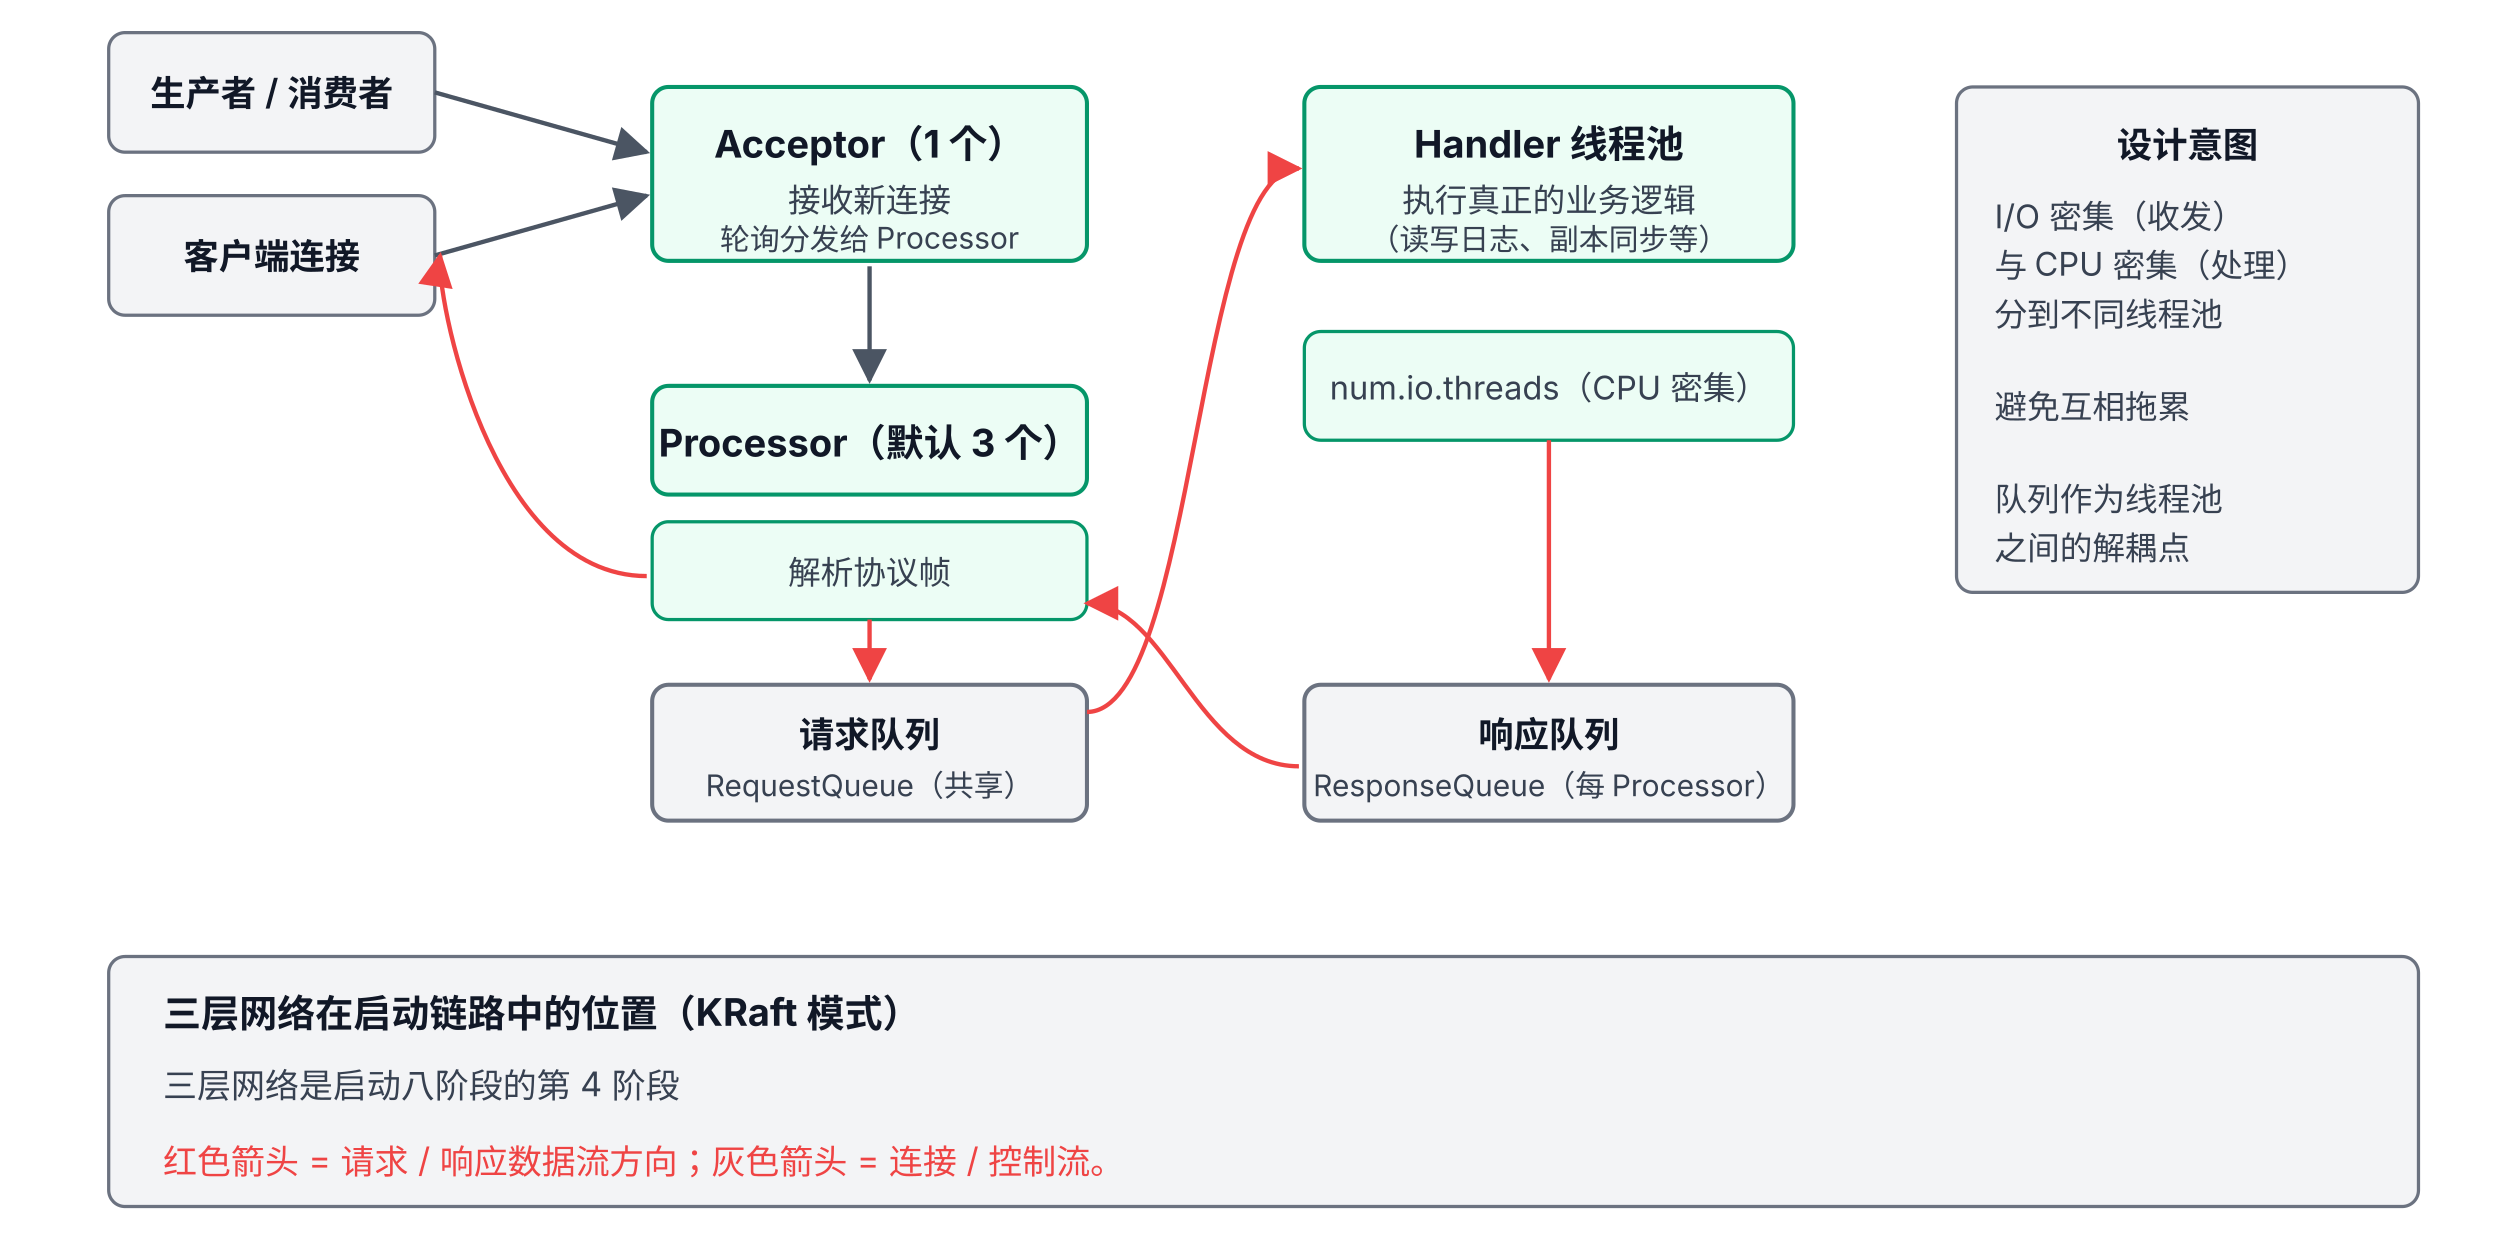
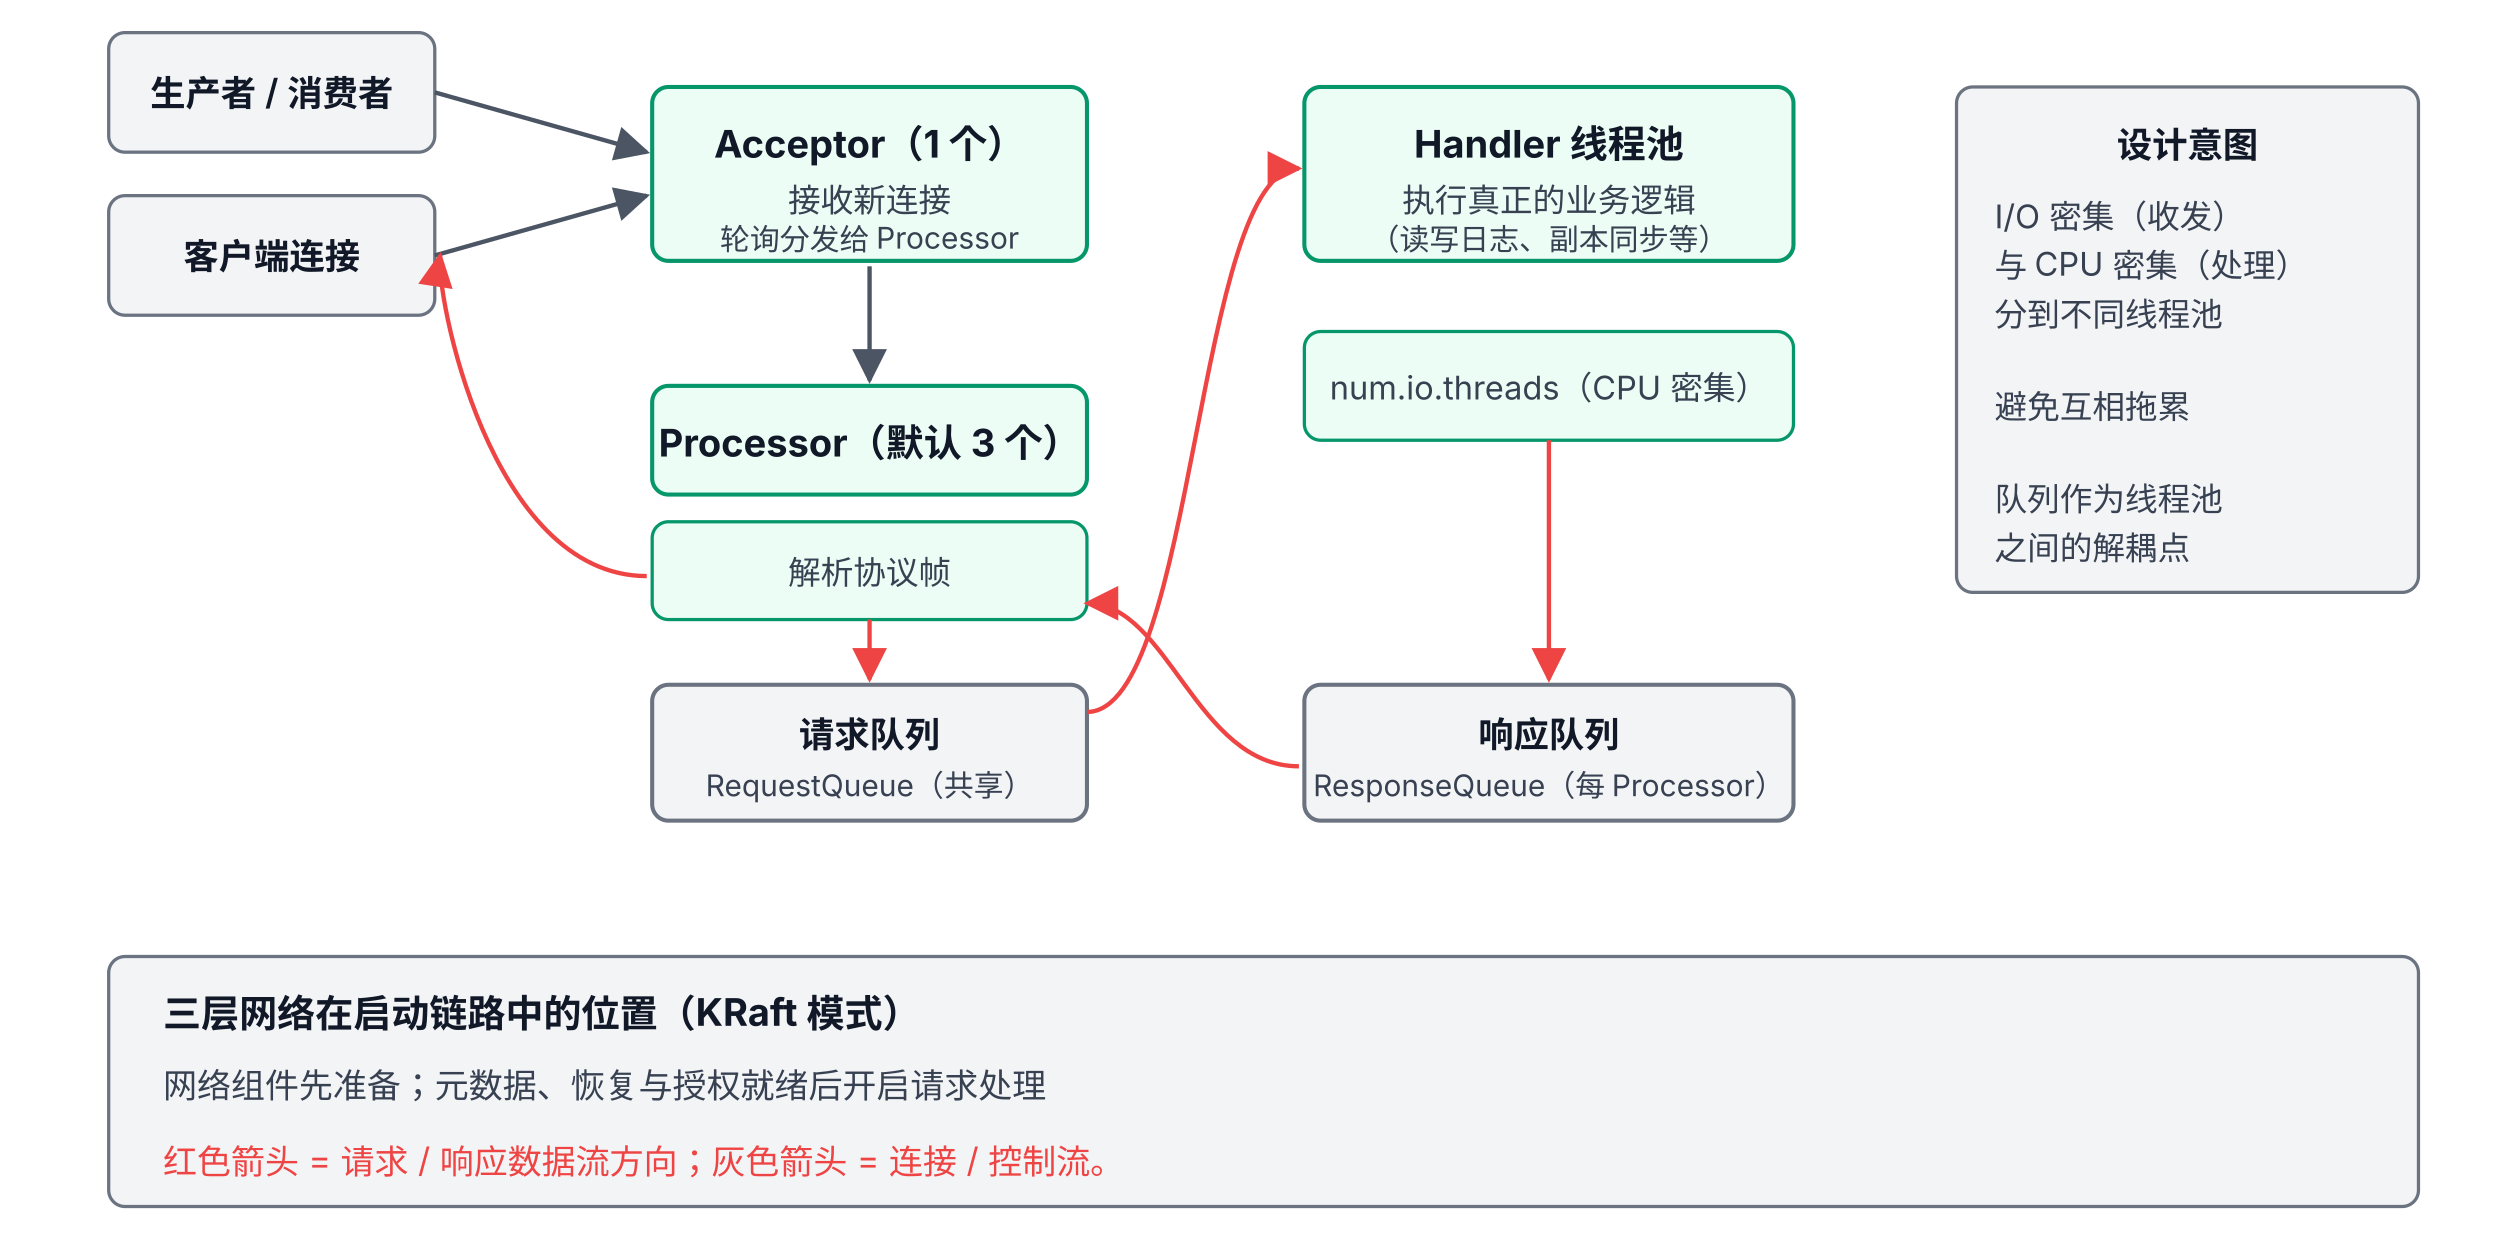
<svg xmlns="http://www.w3.org/2000/svg" viewBox="0 68 920 456" font-family="system-ui, -apple-system, 'PingFang SC', 'Microsoft YaHei', sans-serif">
  <defs>
    <marker id="arrow" viewBox="0 0 10 10" refX="9" refY="5" markerWidth="8" markerHeight="8" orient="auto-start-reverse">
      <path d="M0,0 L10,5 L0,10 z" fill="#4B5563" />
    </marker>
    <marker id="arrowR" viewBox="0 0 10 10" refX="9" refY="5" markerWidth="8" markerHeight="8" orient="auto-start-reverse">
      <path d="M0,0 L10,5 L0,10 z" fill="#EF4444" />
    </marker>
  </defs>
  <rect x="40" y="80" width="120" height="44" rx="6" fill="#F3F4F6" stroke="#6B7280" stroke-width="1.2" />
  <text x="100" y="107" text-anchor="middle" font-size="13" font-weight="600" fill="#111827">生产者 / 消费者</text>
  <rect x="40" y="140" width="120" height="44" rx="6" fill="#F3F4F6" stroke="#6B7280" stroke-width="1.2" />
  <text x="100" y="167" text-anchor="middle" font-size="13" font-weight="600" fill="#111827">客户端连接</text>
  <rect x="240" y="100" width="160" height="64" rx="6" fill="#ECFDF5" stroke="#059669" stroke-width="1.5" />
  <text x="320" y="126" text-anchor="middle" font-size="14" font-weight="700" fill="#111827">Acceptor（1 个）</text>
  <text x="320" y="146" text-anchor="middle" font-size="12" fill="#374151">接收新连接</text>
  <text x="320" y="160" text-anchor="middle" font-size="11" fill="#374151">轮询分发给 Processor</text>
  <path d="M160 102 L238 124" fill="none" stroke="#4B5563" stroke-width="1.6" marker-end="url(#arrow)" />
  <path d="M160 162 L238 140" fill="none" stroke="#4B5563" stroke-width="1.6" marker-end="url(#arrow)" />
  <rect x="240" y="210" width="160" height="40" rx="6" fill="#ECFDF5" stroke="#059669" stroke-width="1.5" />
  <text x="320" y="236" text-anchor="middle" font-size="14" font-weight="700" fill="#111827">Processor（默认 3 个）</text>
  <rect x="240" y="260" width="160" height="36" rx="6" fill="#ECFDF5" stroke="#059669" stroke-width="1.2" />
  <text x="320" y="283" text-anchor="middle" font-size="12" fill="#374151">解析协议帧</text>
  <path d="M320 166 L320 208" fill="none" stroke="#4B5563" stroke-width="1.6" marker-end="url(#arrow)" />
  <rect x="240" y="320" width="160" height="50" rx="6" fill="#F3F4F6" stroke="#6B7280" stroke-width="1.5" />
  <text x="320" y="343" text-anchor="middle" font-size="13" font-weight="700" fill="#111827">请求队列</text>
  <text x="320" y="361" text-anchor="middle" font-size="11" fill="#374151">RequestQueue（共享）</text>
  <path d="M320 296 L320 318" fill="none" stroke="#EF4444" stroke-width="1.6" marker-end="url(#arrowR)" />
  <rect x="480" y="100" width="180" height="64" rx="6" fill="#ECFDF5" stroke="#059669" stroke-width="1.5" />
  <text x="570" y="126" text-anchor="middle" font-size="14" font-weight="700" fill="#111827">Handler 线程池</text>
  <text x="570" y="146" text-anchor="middle" font-size="12" fill="#374151">执行真正的业务逻辑</text>
  <text x="570" y="160" text-anchor="middle" font-size="11" fill="#374151">（读写日志、副本同步等）</text>
  <rect x="480" y="190" width="180" height="40" rx="6" fill="#ECFDF5" stroke="#059669" stroke-width="1.2" />
  <text x="570" y="215" text-anchor="middle" font-size="12" fill="#374151">num.io.threads（CPU 密集）</text>
  <path d="M400 330 C 440 330, 440 130, 478 130" fill="none" stroke="#EF4444" stroke-width="1.6" marker-end="url(#arrowR)" />
  <rect x="480" y="320" width="180" height="50" rx="6" fill="#F3F4F6" stroke="#6B7280" stroke-width="1.5" />
  <text x="570" y="343" text-anchor="middle" font-size="13" font-weight="700" fill="#111827">响应队列</text>
  <text x="570" y="361" text-anchor="middle" font-size="11" fill="#374151">ResponseQueue（每 Processor）</text>
  <path d="M570 230 L570 318" fill="none" stroke="#EF4444" stroke-width="1.6" marker-end="url(#arrowR)" />
  <path d="M478 350 C 440 350, 430 290, 400 290" fill="none" stroke="#EF4444" stroke-width="1.6" marker-end="url(#arrowR)" />
  <path d="M238 280 C 180 280, 160 175, 162 162" fill="none" stroke="#EF4444" stroke-width="1.6" marker-end="url(#arrowR)" />
  <rect x="720" y="100" width="170" height="186" rx="6" fill="#F3F4F6" stroke="#6B7280" stroke-width="1.2" />
  <text x="805" y="126" text-anchor="middle" font-size="13" font-weight="700" fill="#111827">设计意图</text>
  <text x="734" y="152" font-size="12" fill="#374151">I/O 密集（收发）</text>
  <text x="734" y="170" font-size="12" fill="#374151">与 CPU 密集（处理）</text>
  <text x="734" y="188" font-size="12" fill="#374151">分到不同线程池</text>
  <text x="734" y="222" font-size="12" fill="#374151">避免互相拖累</text>
  <text x="734" y="256" font-size="12" fill="#374151">队列作为线程池</text>
  <text x="734" y="274" font-size="12" fill="#374151">之间的解耦点</text>
  <rect x="40" y="420" width="850" height="92" rx="6" fill="#F3F4F6" stroke="#6B7280" stroke-width="1.2" />
  <text x="60" y="446" font-size="14" font-weight="700" fill="#111827">三层网络在启动链路中的位置（KRaft 模式）</text>
-   <text x="60" y="472" font-size="12.5" fill="#374151">三层网络是启动八阶段的第 4 阶段</text>
+   <text x="60" y="472" font-size="12.5" fill="#374151">网络组件先准备；元数据、恢复与授权就绪后开启请求处理</text>
  <text x="60" y="500" font-size="12.5" fill="#EF4444">红色箭头 = 请求 / 响应数据流方向；灰色箭头 = 连接 / 控制流。</text>
</svg>
